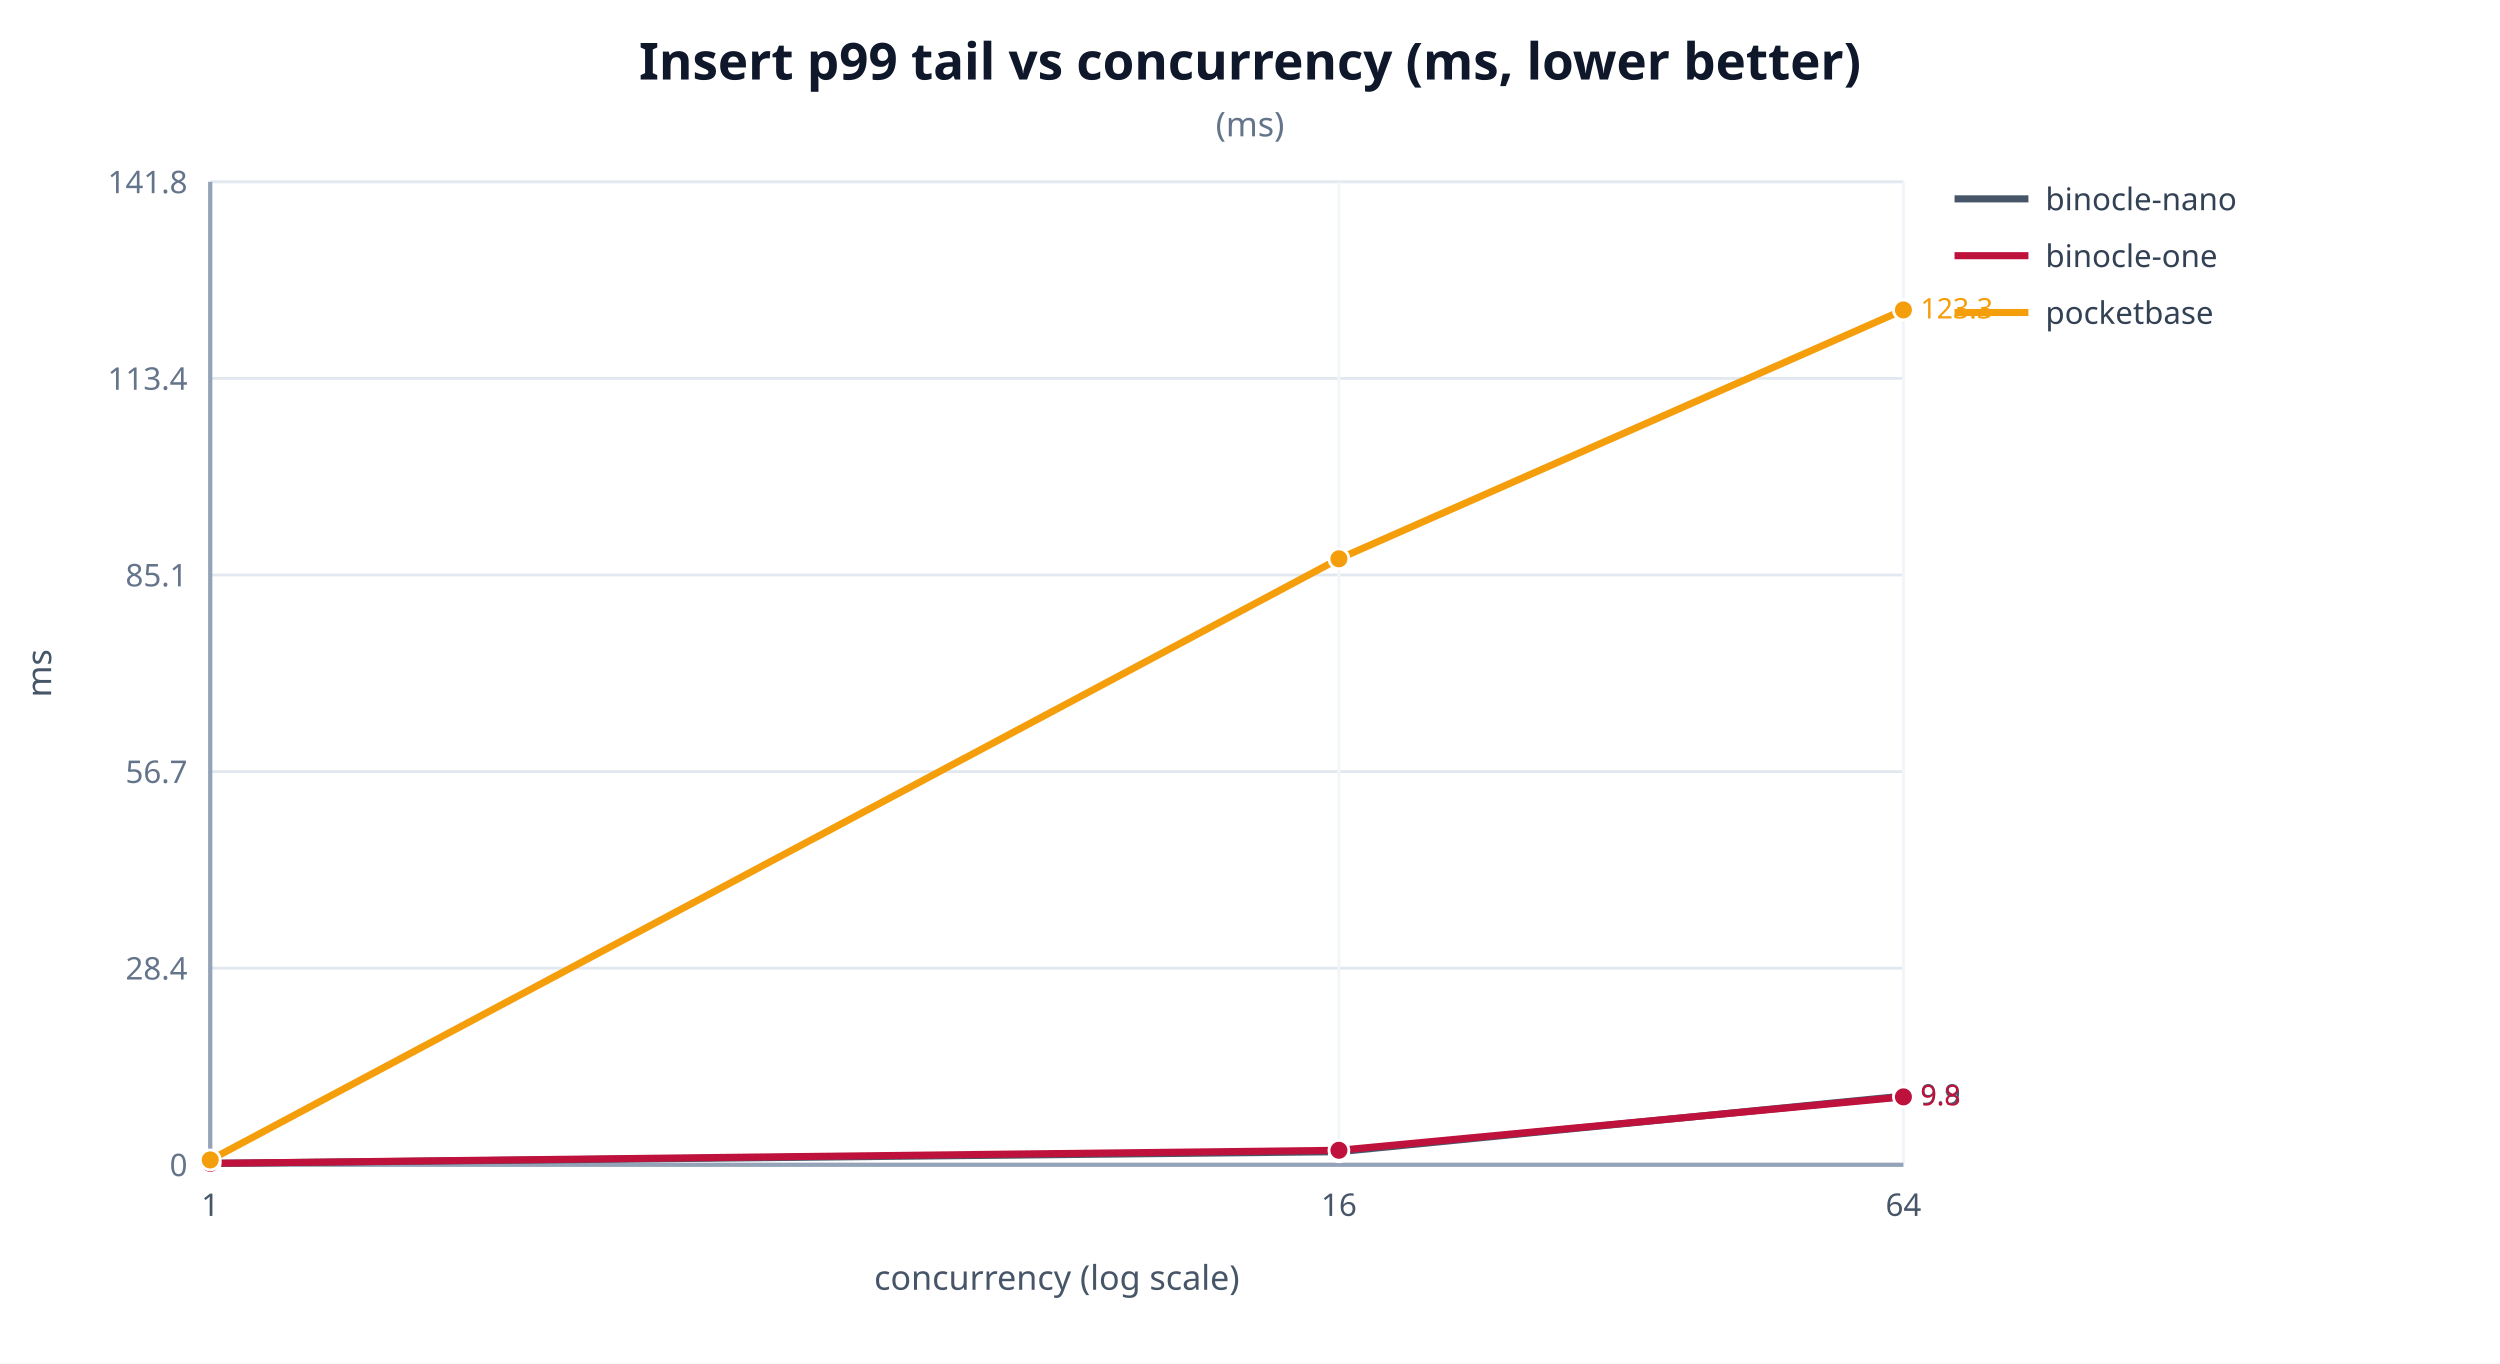
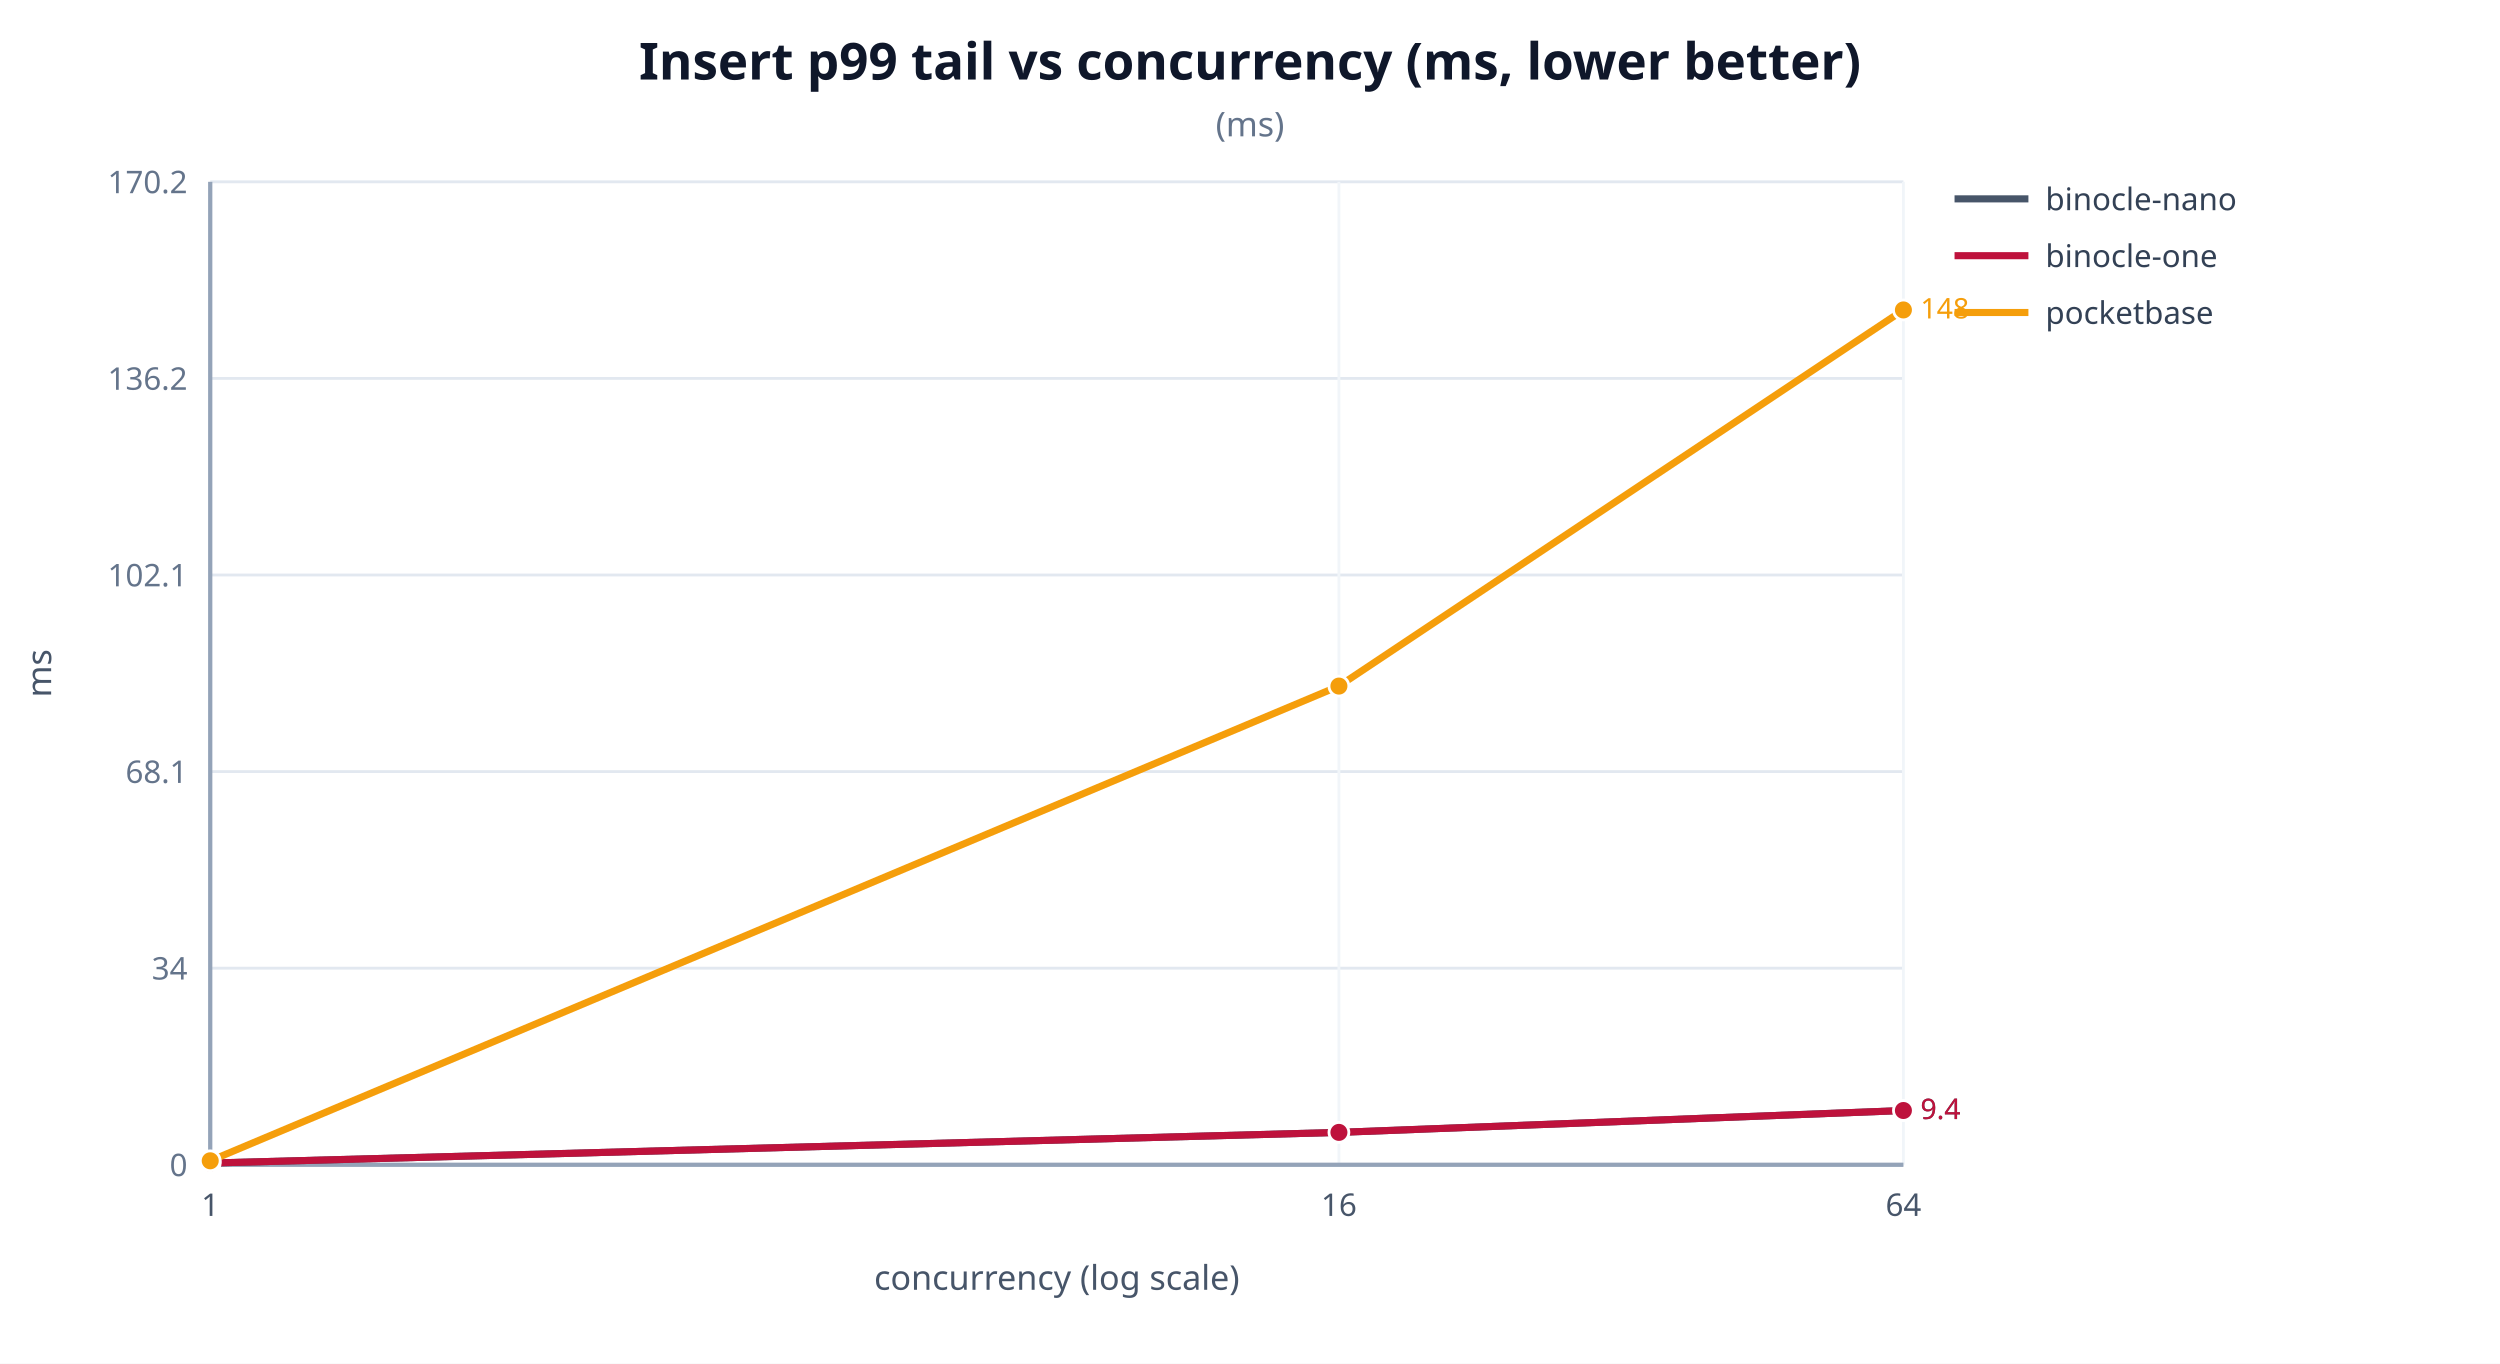
<svg xmlns="http://www.w3.org/2000/svg" width="880" height="480" viewBox="0 0 880 480" role="img" aria-label="Insert p99 tail vs concurrency (ms, lower better)">
  <rect x="0" y="0" width="880" height="480" fill="#ffffff" />
  <defs>
    <pattern id="hatch" width="6" height="6" patternUnits="userSpaceOnUse" patternTransform="rotate(45)">
      <line x1="0" y1="0" x2="0" y2="6" stroke="#ffffff" stroke-width="2" stroke-opacity="0.6" />
    </pattern>
    <pattern id="dots" width="5" height="5" patternUnits="userSpaceOnUse">
      <circle cx="1.5" cy="1.5" r="1" fill="#ffffff" fill-opacity="0.7" />
    </pattern>
  </defs>
  <text x="440" y="28" text-anchor="middle" font-family="sans-serif" font-size="18" font-weight="bold" fill="#0f172a">Insert p99 tail vs concurrency (ms, lower better)</text>
  <text x="440" y="48" text-anchor="middle" font-family="sans-serif" font-size="12" fill="#64748b">(ms)</text>
  <line x1="74" y1="410.0" x2="670" y2="410.0" stroke="#e2e8f0" stroke-width="1" />
  <text x="66" y="414.0" text-anchor="end" font-family="sans-serif" font-size="11" fill="#64748b">0</text>
  <line x1="74" y1="340.8" x2="670" y2="340.8" stroke="#e2e8f0" stroke-width="1" />
-   <text x="66" y="344.8" text-anchor="end" font-family="sans-serif" font-size="11" fill="#64748b">28.4</text>
+   <text x="66" y="344.8" text-anchor="end" font-family="sans-serif" font-size="11" fill="#64748b">34</text>
  <line x1="74" y1="271.6" x2="670" y2="271.6" stroke="#e2e8f0" stroke-width="1" />
-   <text x="66" y="275.6" text-anchor="end" font-family="sans-serif" font-size="11" fill="#64748b">56.7</text>
+   <text x="66" y="275.6" text-anchor="end" font-family="sans-serif" font-size="11" fill="#64748b">68.1</text>
  <line x1="74" y1="202.4" x2="670" y2="202.4" stroke="#e2e8f0" stroke-width="1" />
-   <text x="66" y="206.4" text-anchor="end" font-family="sans-serif" font-size="11" fill="#64748b">85.1</text>
+   <text x="66" y="206.4" text-anchor="end" font-family="sans-serif" font-size="11" fill="#64748b">102.1</text>
  <line x1="74" y1="133.2" x2="670" y2="133.2" stroke="#e2e8f0" stroke-width="1" />
-   <text x="66" y="137.2" text-anchor="end" font-family="sans-serif" font-size="11" fill="#64748b">113.4</text>
+   <text x="66" y="137.2" text-anchor="end" font-family="sans-serif" font-size="11" fill="#64748b">136.2</text>
  <line x1="74" y1="64.0" x2="670" y2="64.0" stroke="#e2e8f0" stroke-width="1" />
-   <text x="66" y="68.0" text-anchor="end" font-family="sans-serif" font-size="11" fill="#64748b">141.8</text>
+   <text x="66" y="68.0" text-anchor="end" font-family="sans-serif" font-size="11" fill="#64748b">170.2</text>
  <line x1="74.0" y1="64" x2="74.0" y2="410" stroke="#f1f5f9" stroke-width="1" />
  <text x="74.0" y="428" text-anchor="middle" font-family="sans-serif" font-size="11" fill="#475569">1</text>
  <line x1="471.3" y1="64" x2="471.3" y2="410" stroke="#f1f5f9" stroke-width="1" />
  <text x="471.3" y="428" text-anchor="middle" font-family="sans-serif" font-size="11" fill="#475569">16</text>
  <line x1="670.0" y1="64" x2="670.0" y2="410" stroke="#f1f5f9" stroke-width="1" />
  <text x="670.0" y="428" text-anchor="middle" font-family="sans-serif" font-size="11" fill="#475569">64</text>
  <line x1="74" y1="64" x2="74" y2="410" stroke="#94a3b8" stroke-width="1.5" />
  <line x1="74" y1="410" x2="670" y2="410" stroke="#94a3b8" stroke-width="1.5" />
  <text x="372" y="454" text-anchor="middle" font-family="sans-serif" font-size="12" fill="#475569">concurrency (log scale)</text>
  <text x="18" y="237" text-anchor="middle" font-family="sans-serif" font-size="12" fill="#475569" transform="rotate(-90 18 237)">ms</text>
-   <polyline points="74.0,409.5 471.3,405.4 670.0,385.8" fill="none" stroke="#475569" stroke-width="2.5" stroke-linejoin="round" />
-   <circle cx="74.0" cy="409.5" r="3.5" fill="#475569" fill-opacity="1" stroke="#fff" stroke-width="1" />
-   <circle cx="471.3" cy="405.4" r="3.5" fill="#475569" fill-opacity="1" stroke="#fff" stroke-width="1" />
-   <circle cx="670.0" cy="385.8" r="3.5" fill="#475569" fill-opacity="1" stroke="#fff" stroke-width="1" />
-   <text x="676.0" y="388.8" font-family="sans-serif" font-size="10" fill="#475569">9.9</text>
-   <polyline points="74.0,409.5 471.3,404.9 670.0,386.1" fill="none" stroke="#be123c" stroke-width="2.5" stroke-linejoin="round" />
-   <circle cx="74.0" cy="409.5" r="3.5" fill="#be123c" fill-opacity="1" stroke="#fff" stroke-width="1" />
-   <circle cx="471.3" cy="404.9" r="3.5" fill="#be123c" fill-opacity="1" stroke="#fff" stroke-width="1" />
-   <circle cx="670.0" cy="386.1" r="3.5" fill="#be123c" fill-opacity="1" stroke="#fff" stroke-width="1" />
-   <text x="676.0" y="389.1" font-family="sans-serif" font-size="10" fill="#be123c">9.8</text>
-   <polyline points="74.0,408.3 471.3,196.7 670.0,109.1" fill="none" stroke="#f59e0b" stroke-width="2.5" stroke-linejoin="round" />
-   <circle cx="74.0" cy="408.3" r="3.5" fill="#f59e0b" fill-opacity="1" stroke="#fff" stroke-width="1" />
-   <circle cx="471.3" cy="196.7" r="3.5" fill="#f59e0b" fill-opacity="1" stroke="#fff" stroke-width="1" />
+   <polyline points="74.0,409.4 471.3,398.6 670.0,390.9" fill="none" stroke="#475569" stroke-width="2.5" stroke-linejoin="round" />
+   <circle cx="74.0" cy="409.4" r="3.5" fill="#475569" fill-opacity="1" stroke="#fff" stroke-width="1" />
+   <circle cx="471.3" cy="398.6" r="3.5" fill="#475569" fill-opacity="1" stroke="#fff" stroke-width="1" />
+   <circle cx="670.0" cy="390.9" r="3.5" fill="#475569" fill-opacity="1" stroke="#fff" stroke-width="1" />
+   <text x="676.0" y="393.9" font-family="sans-serif" font-size="10" fill="#475569">9.4</text>
+   <polyline points="74.0,409.4 471.3,398.6 670.0,390.9" fill="none" stroke="#be123c" stroke-width="2.5" stroke-linejoin="round" />
+   <circle cx="74.0" cy="409.4" r="3.5" fill="#be123c" fill-opacity="1" stroke="#fff" stroke-width="1" />
+   <circle cx="471.3" cy="398.6" r="3.5" fill="#be123c" fill-opacity="1" stroke="#fff" stroke-width="1" />
+   <circle cx="670.0" cy="390.9" r="3.5" fill="#be123c" fill-opacity="1" stroke="#fff" stroke-width="1" />
+   <text x="676.0" y="393.9" font-family="sans-serif" font-size="10" fill="#be123c">9.4</text>
+   <polyline points="74.0,408.6 471.3,241.5 670.0,109.1" fill="none" stroke="#f59e0b" stroke-width="2.5" stroke-linejoin="round" />
+   <circle cx="74.0" cy="408.6" r="3.5" fill="#f59e0b" fill-opacity="1" stroke="#fff" stroke-width="1" />
+   <circle cx="471.3" cy="241.5" r="3.5" fill="#f59e0b" fill-opacity="1" stroke="#fff" stroke-width="1" />
  <circle cx="670.0" cy="109.1" r="3.5" fill="#f59e0b" fill-opacity="1" stroke="#fff" stroke-width="1" />
-   <text x="676.0" y="112.1" font-family="sans-serif" font-size="10" fill="#f59e0b">123.3</text>
+   <text x="676.0" y="112.1" font-family="sans-serif" font-size="10" fill="#f59e0b">148</text>
  <line x1="688" y1="70" x2="714" y2="70" stroke="#475569" stroke-width="2.5" />
  <text x="720" y="74" font-family="sans-serif" font-size="11" fill="#334155">binocle-nano</text>
  <line x1="688" y1="90" x2="714" y2="90" stroke="#be123c" stroke-width="2.5" />
  <text x="720" y="94" font-family="sans-serif" font-size="11" fill="#334155">binocle-one</text>
  <line x1="688" y1="110" x2="714" y2="110" stroke="#f59e0b" stroke-width="2.5" />
  <text x="720" y="114" font-family="sans-serif" font-size="11" fill="#334155">pocketbase</text>
</svg>
